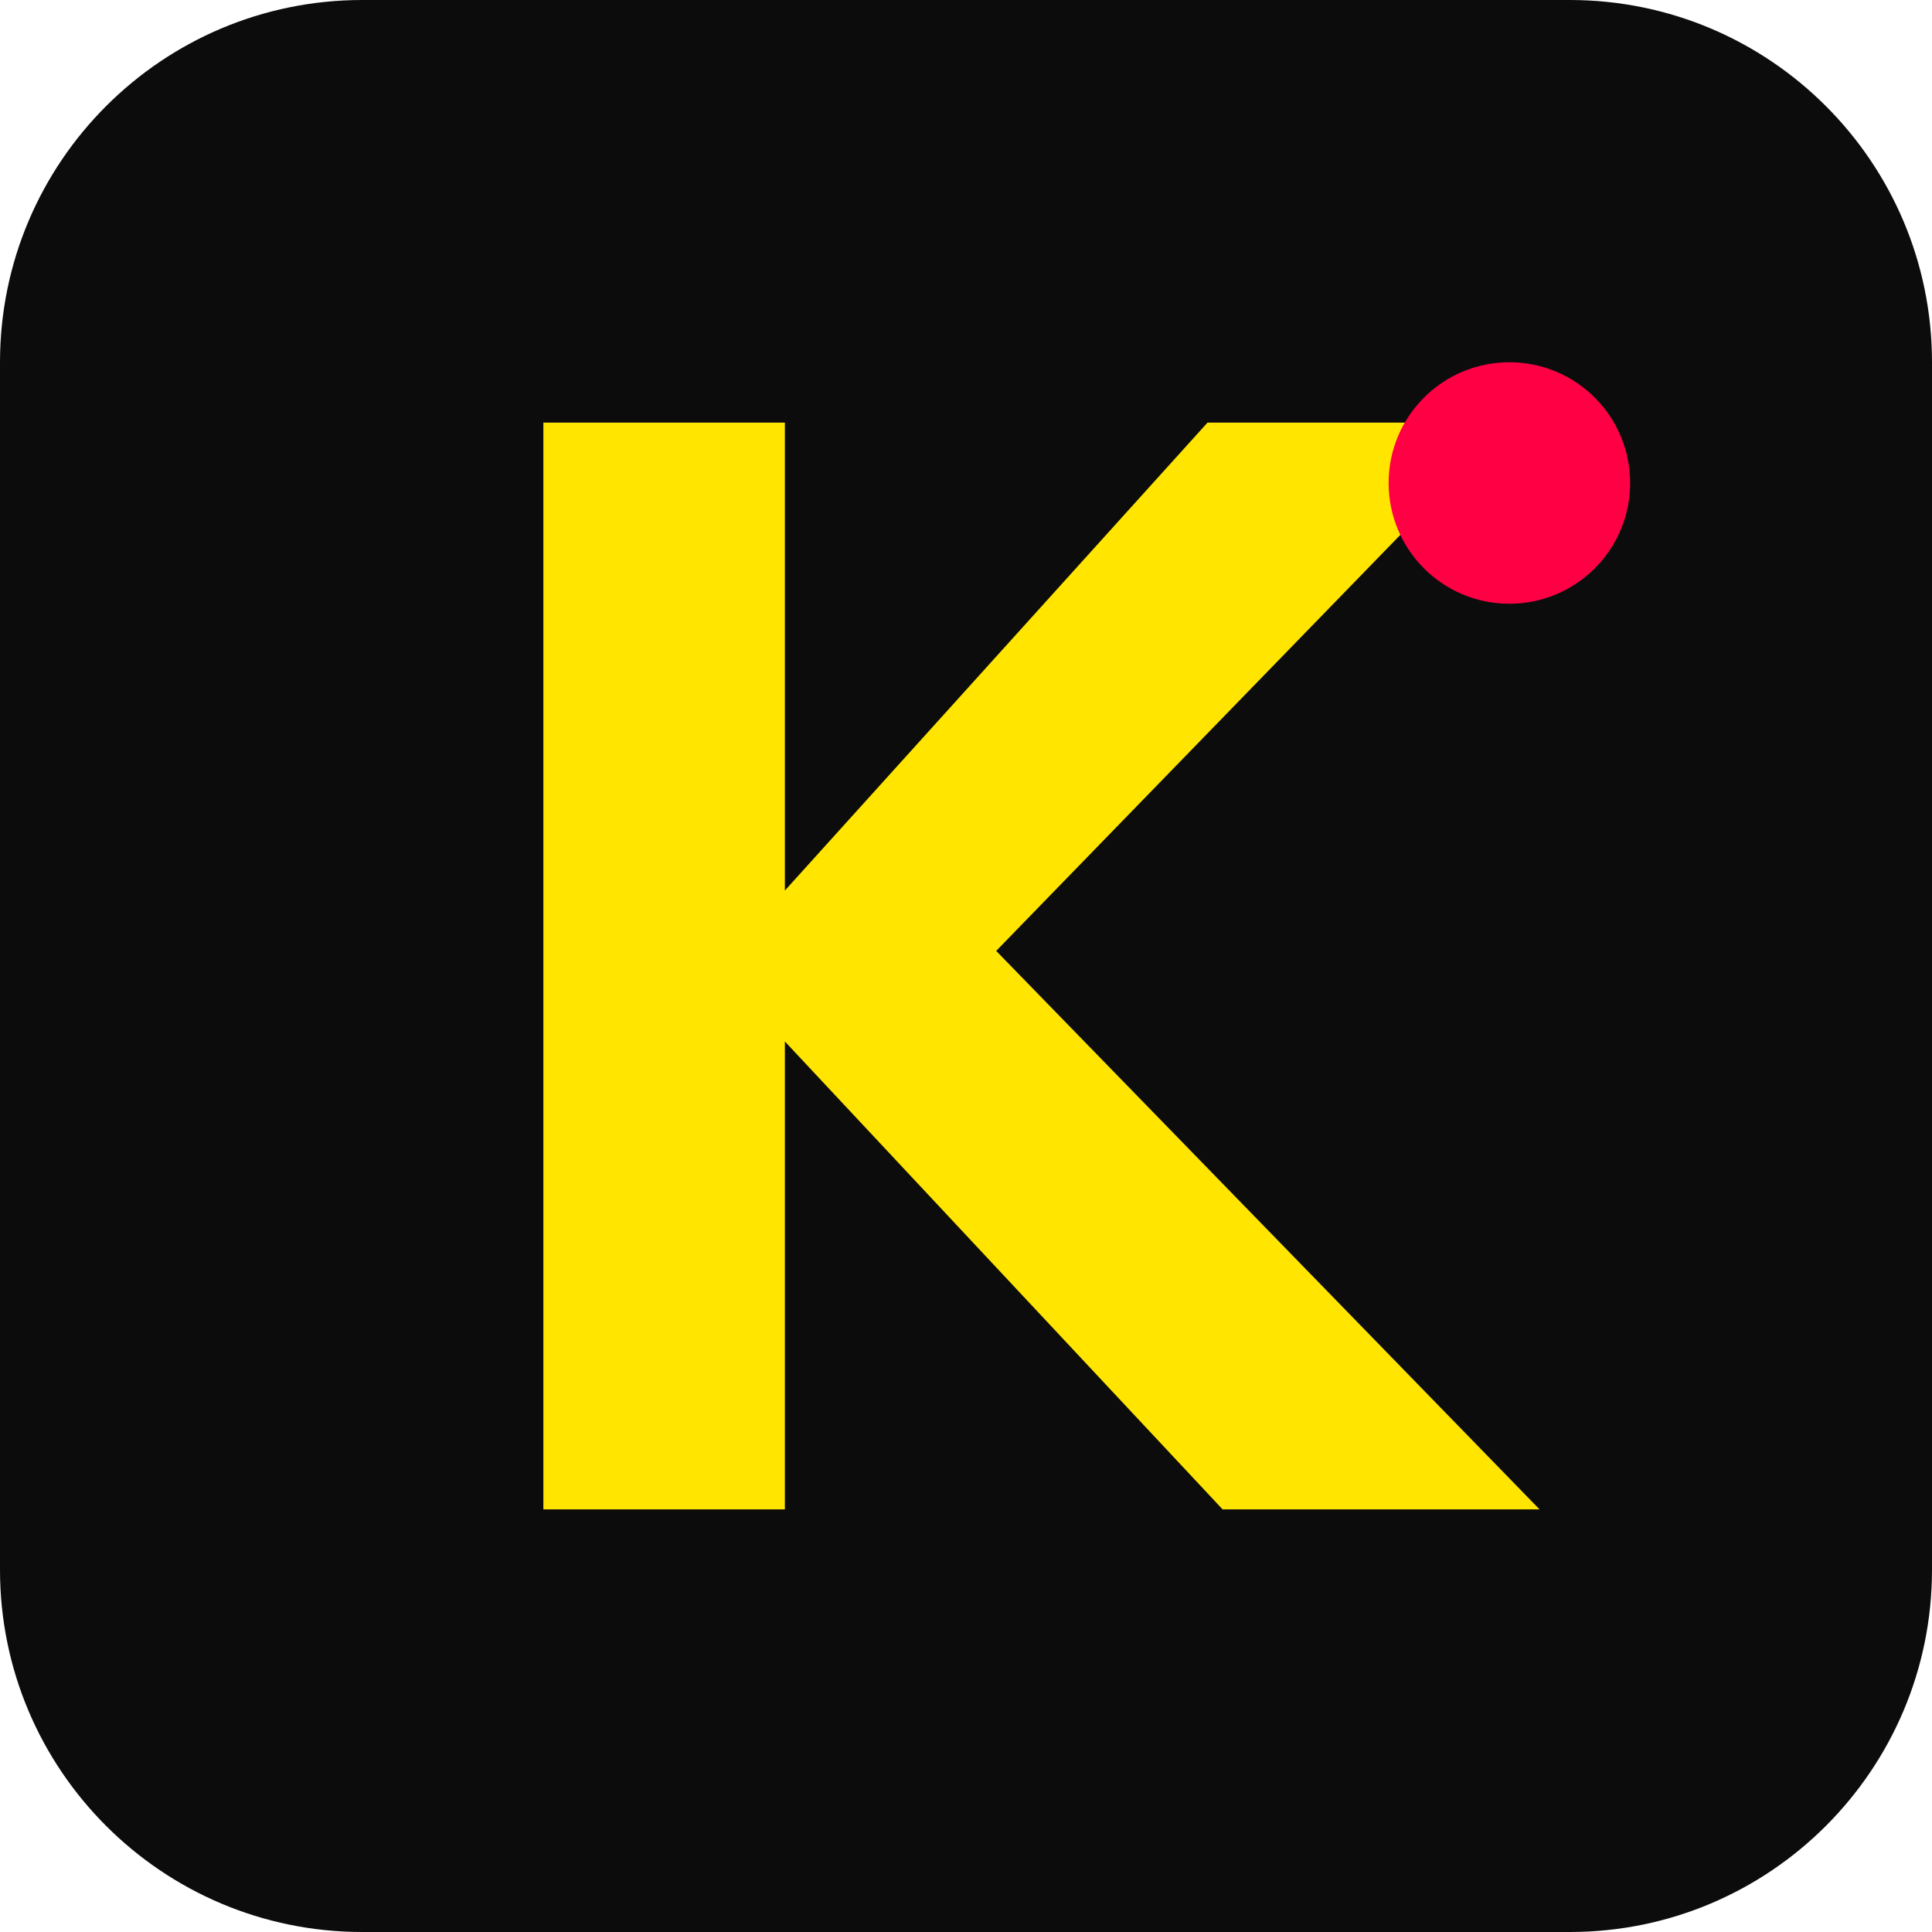
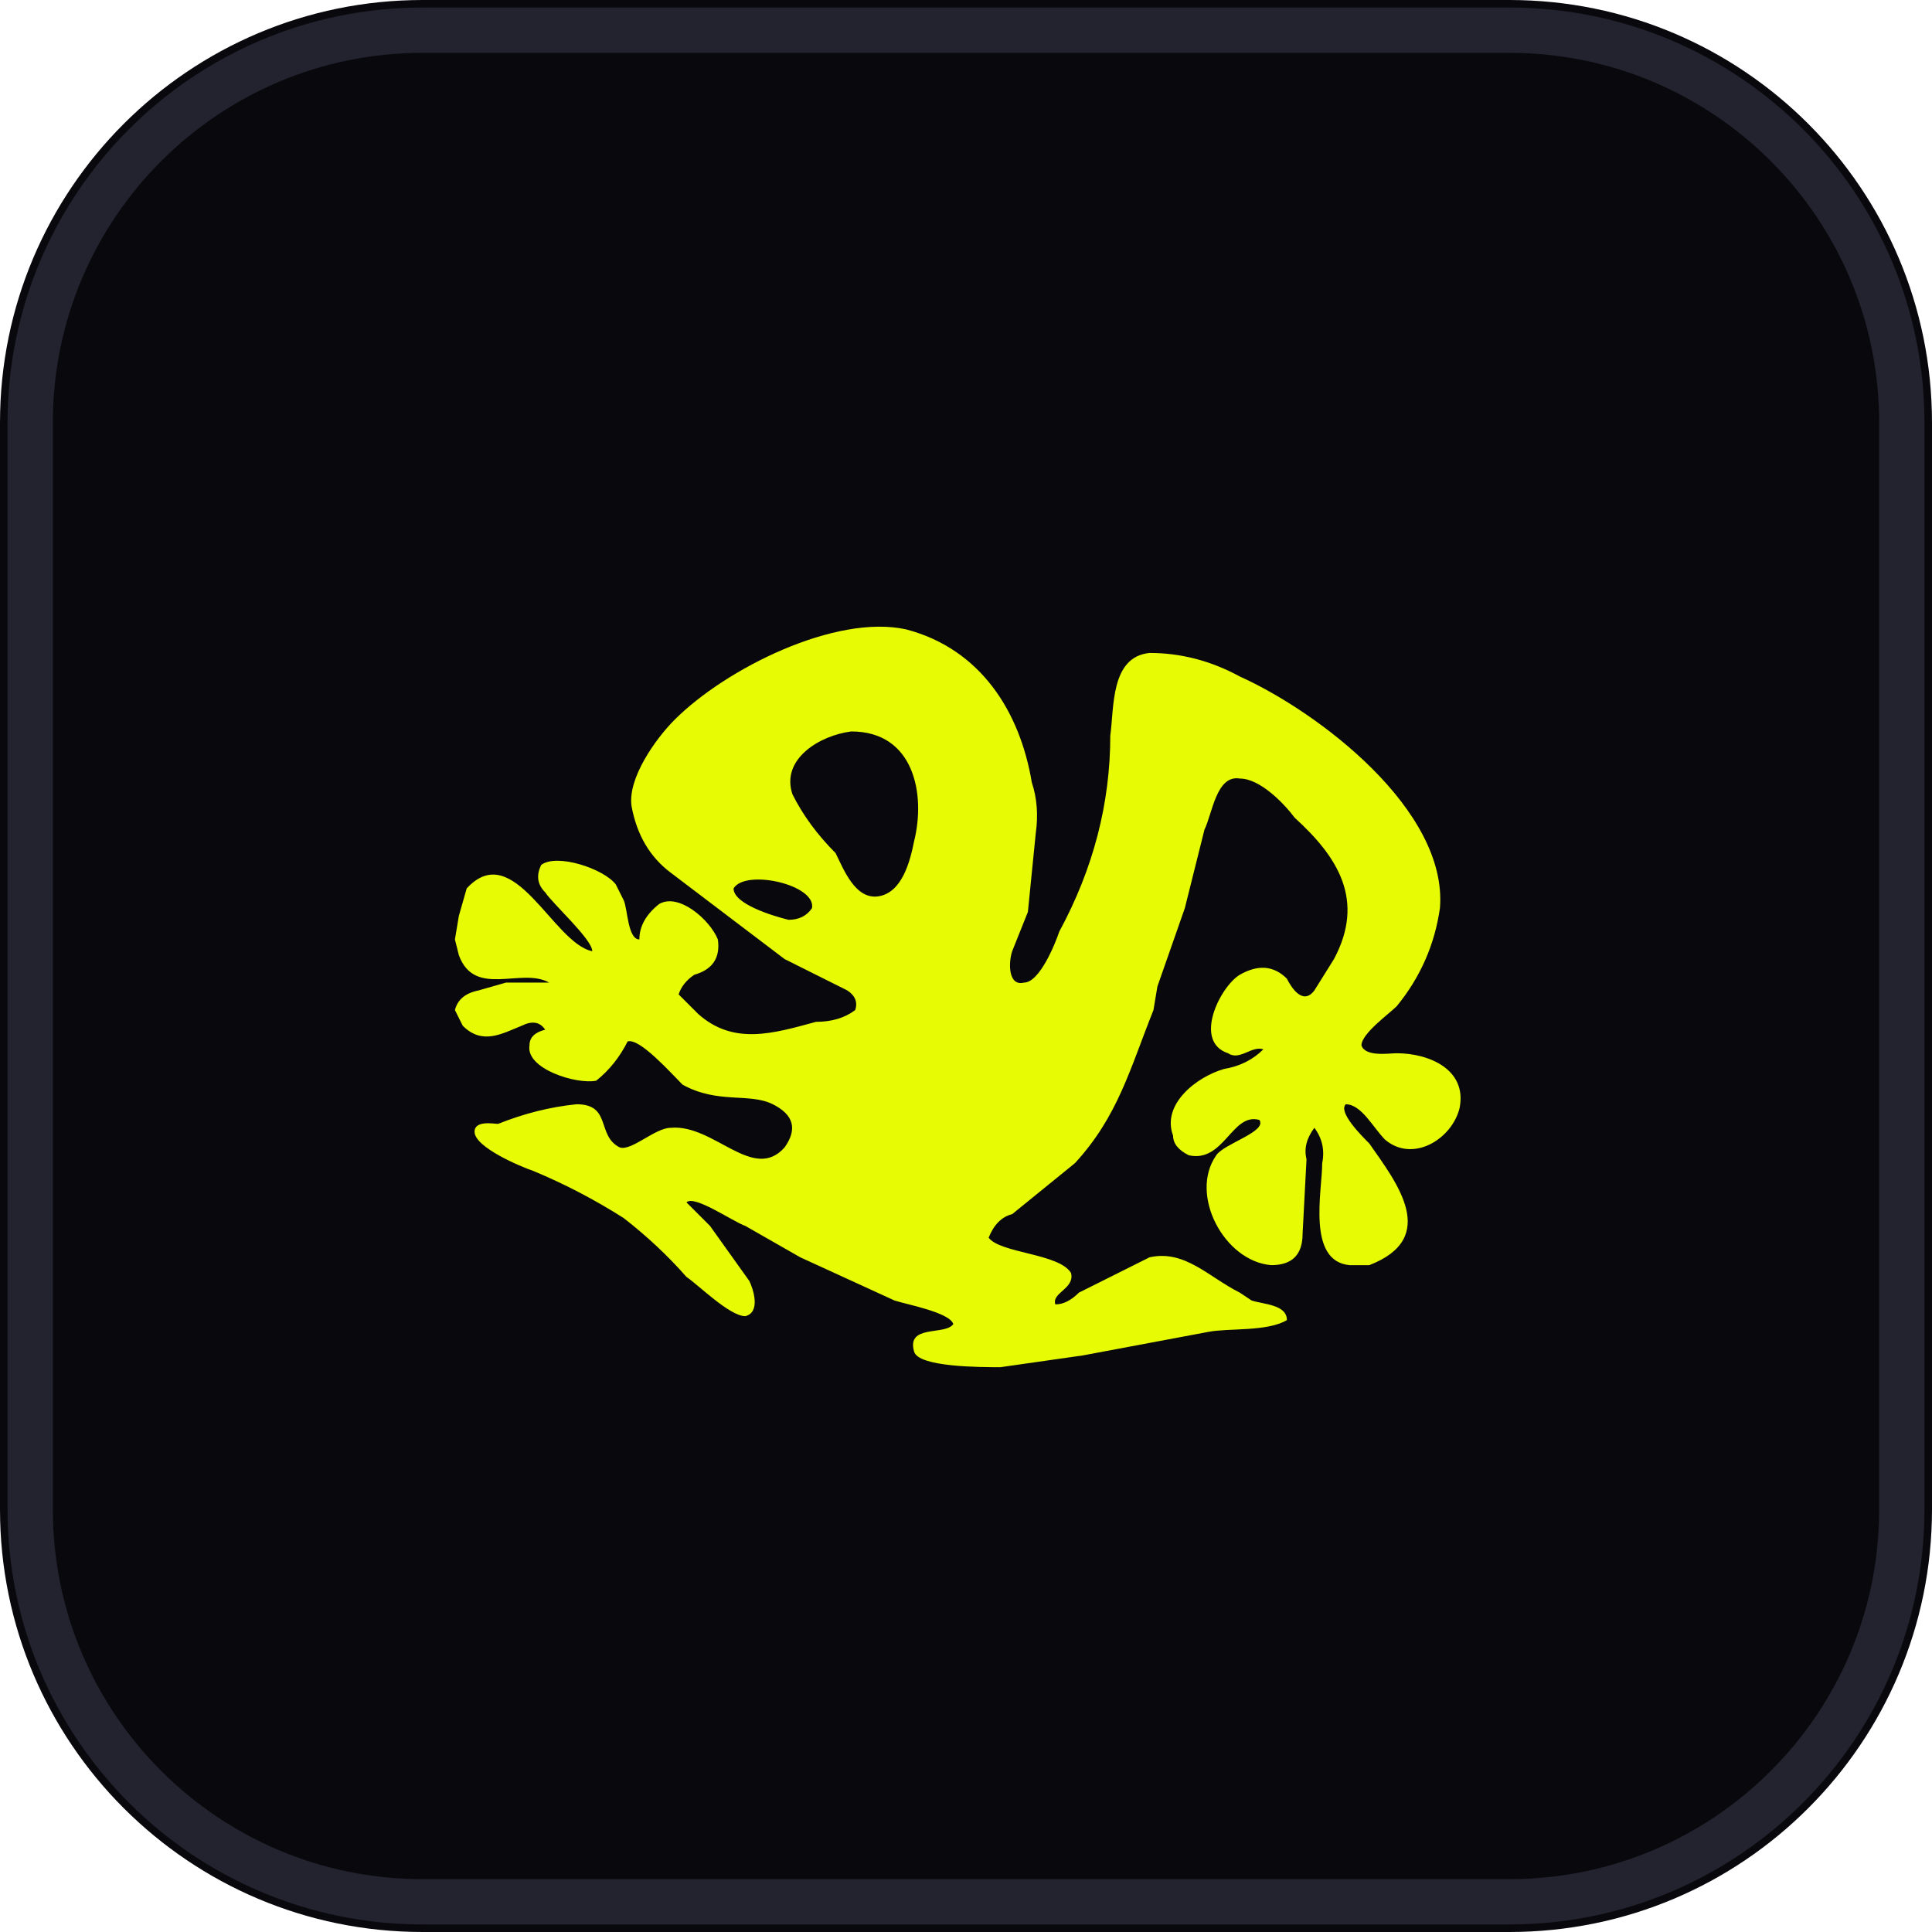
- <svg xmlns="http://www.w3.org/2000/svg" viewBox="0 0 64 64" width="64" height="64">
-   <rect width="64" height="64" fill="#0c0c0c" rx="12" />
-   <path d="M18 14h8v15.5l14-15.5h10L33 31.5 51 50H40.5L26 34.5V50h-8V14z" fill="#FFE500" />
-   <circle cx="50" cy="16" r="4" fill="#FF0044" />
+ <svg xmlns="http://www.w3.org/2000/svg" width="64" height="64" viewBox="0 0 64 64">
+   <rect width="64" height="64" rx="14" fill="#09090d" />
+   <rect x="1" y="1" width="62" height="62" rx="13" fill="none" stroke="#232330" stroke-width="1.5" />
+   <g transform="translate(10, 15) scale(0.13)">
+     <path fill="#e7fb04" fill-rule="evenodd" d="M266 166c-2 2 4 8 6 10 7 10 18 24 0 31h-5c-11-1-7-19-7-26q1-5-2-9-3 4-2 8l-1 19q0 8-8 8c-12-1-21-18-14-28 2-3 13-6 11-9-7-2-9 11-18 9q-4-2-4-5c-3-8 6-15 13-17q6-1 10-5c-3-1-6 3-9 1-9-3-2-17 3-20q7-4 12 1c1 2 4 7 7 3l5-8c8-15 1-26-10-36-3-4-9-10-14-10-6-1-7 9-9 13l-5 20-7 20-1 6c-6 15-9 27-20 39l-16 13q-4 1-6 6c3 4 18 4 21 9 1 4-5 5-4 8q3 0 6-3l18-9c9-2 15 5 23 9l3 2c3 1 9 1 9 5-5 3-15 2-20 3l-32 6-21 3c-5 0-21 0-22-4-2-7 8-4 10-7-1-3-12-5-15-6l-24-11-14-8c-3-1-13-8-15-6l6 6 10 14c1 2 3 8-1 9-4 0-12-8-15-10q-7-8-16-15-11-7-23-12c-3-1-15-6-15-10 0-3 5-2 6-2q10-4 20-5c9 0 5 8 11 11 3 1 9-5 13-5 11-1 21 14 29 5q5-7-3-11c-6-3-14 0-23-5-3-3-11-12-14-11q-3 6-8 10c-5 1-18-3-17-9q0-3 4-4-2-3-6-1c-5 2-10 5-15 0l-2-4q1-4 6-5l7-2h11c-7-4-19 4-23-7l-1-4 1-6 2-7c12-13 22 14 32 16 0-3-10-12-12-15q-3-3-1-7c4-3 16 1 19 5l2 4c1 2 1 10 4 10q0-5 5-9c5-3 13 4 15 9q1 7-6 9-3 2-4 5l5 5c9 8 19 5 30 2q6 0 10-3 1-3-2-5l-16-8-29-22q-8-6-10-17c-1-7 6-17 11-22 13-13 41-27 59-23 19 5 29 21 32 39q2 6 1 13l-2 20-4 10c-1 3-1 9 3 8 4 0 8-10 9-13q13-24 13-50c1-7 0-20 10-21q12 0 23 6c20 9 53 34 51 59q-2 14-11 25c-2 2-9 7-9 10 1 3 7 2 9 2 8 0 18 4 16 14-2 8-12 14-19 8-3-3-6-9-10-9M140 71c-8 1-18 7-15 16q4 8 11 15c2 4 5 12 11 11s8-9 9-14c3-12 0-28-16-28m-30 40c0 4 10 7 14 8q4 0 6-3c1-6-17-10-20-5" />
+   </g>
</svg>
